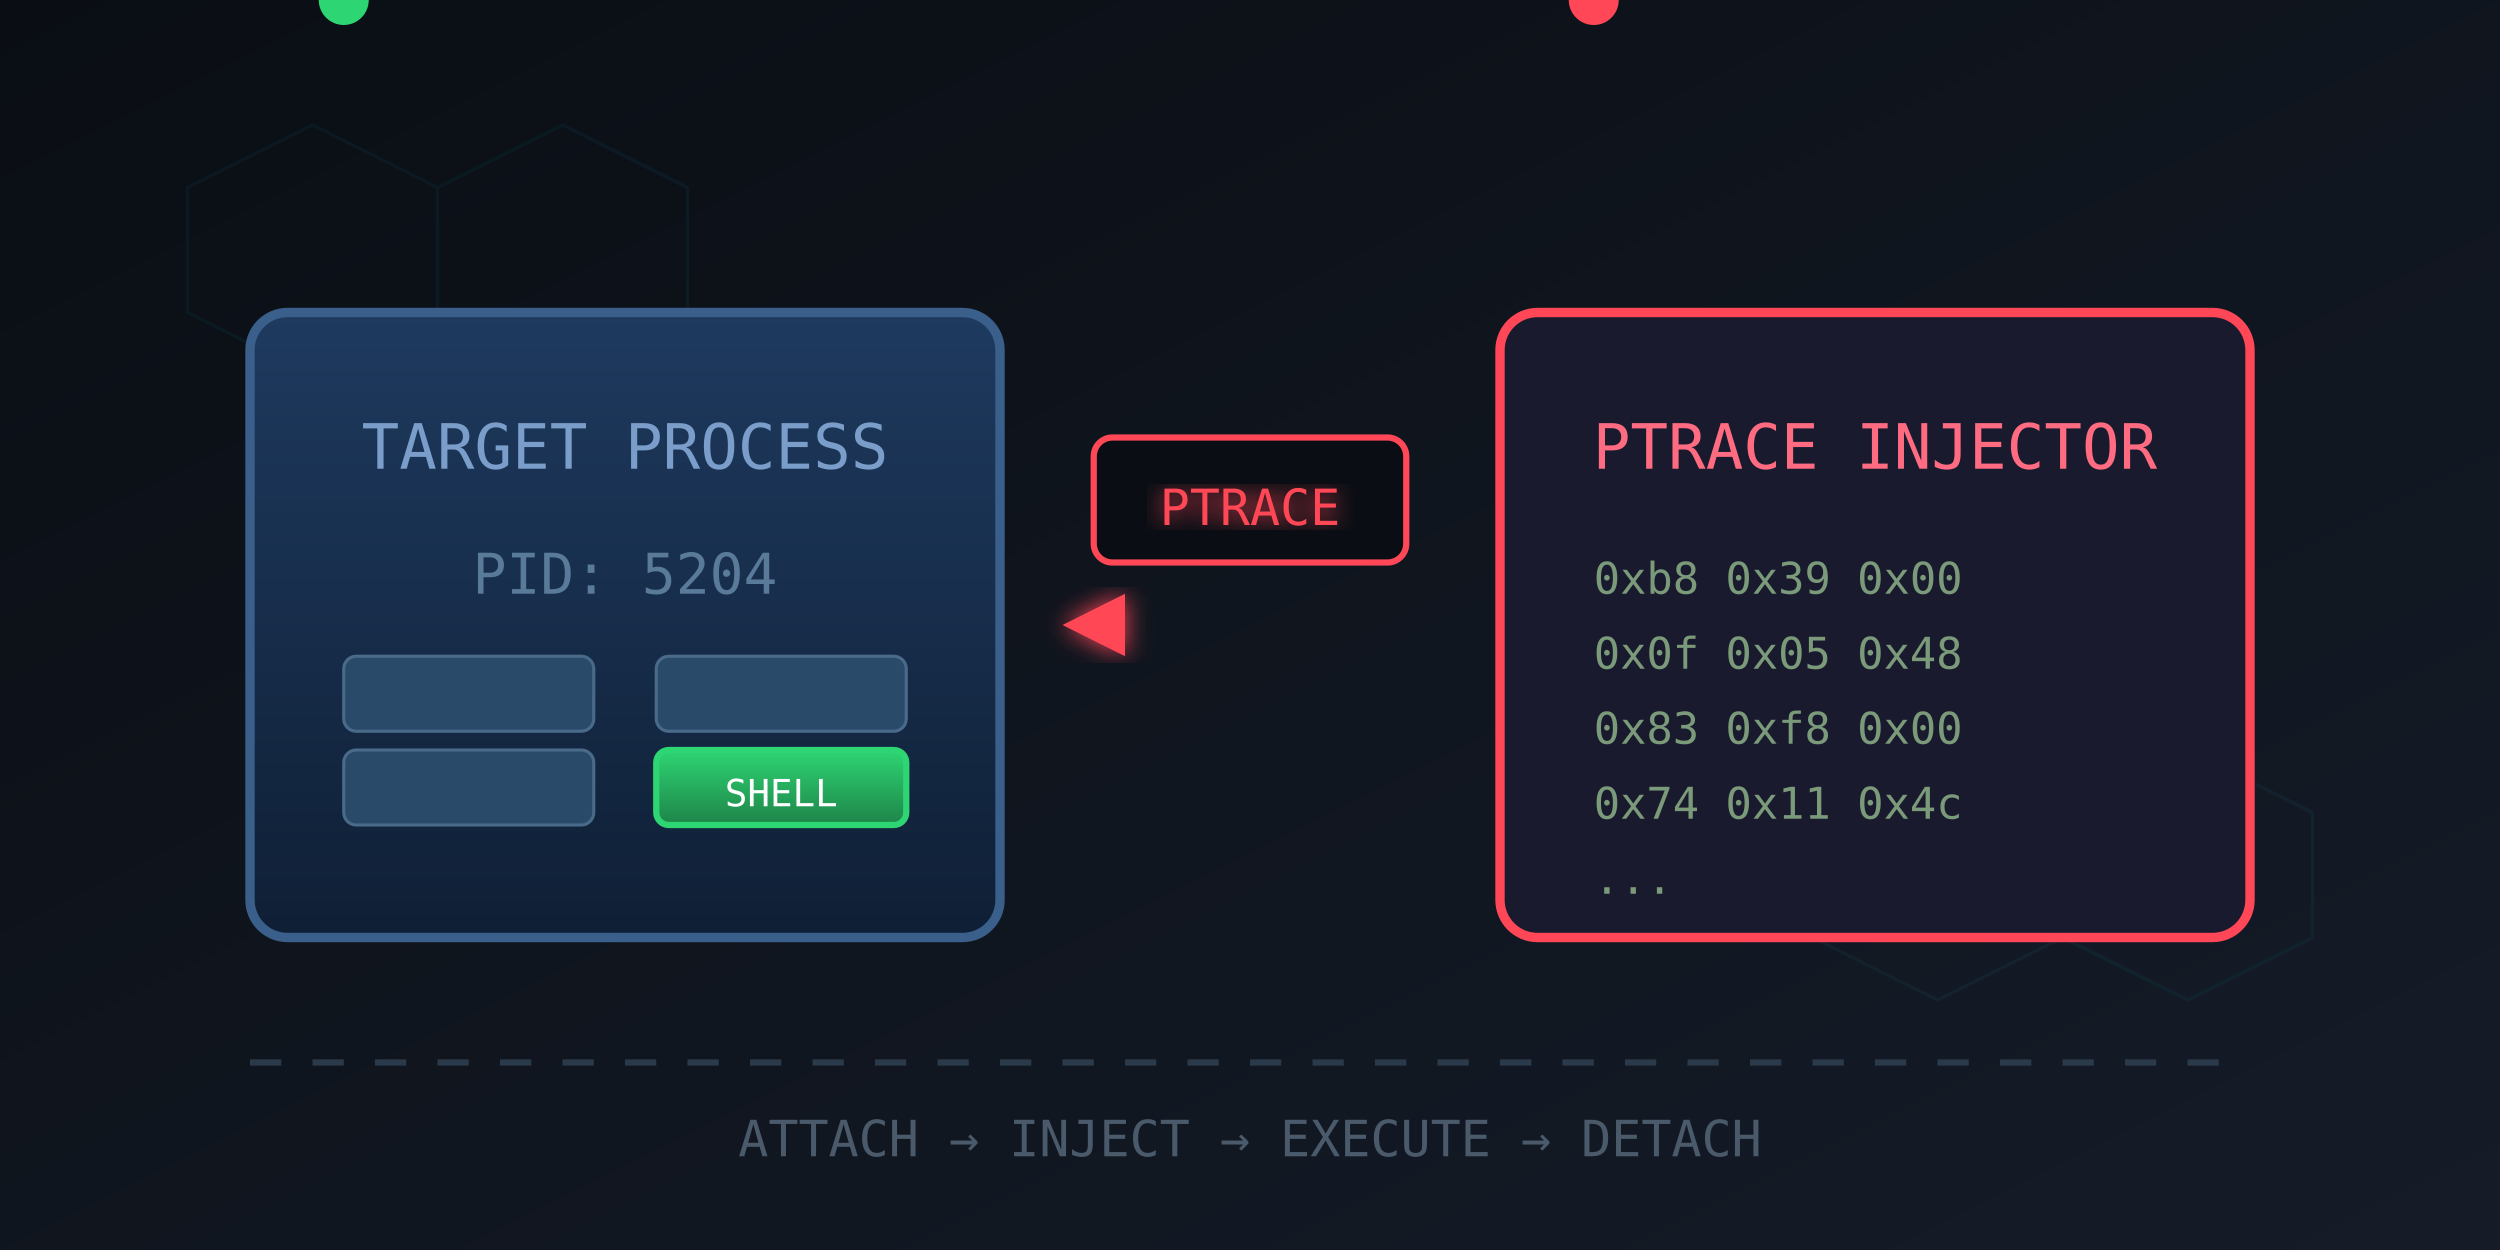
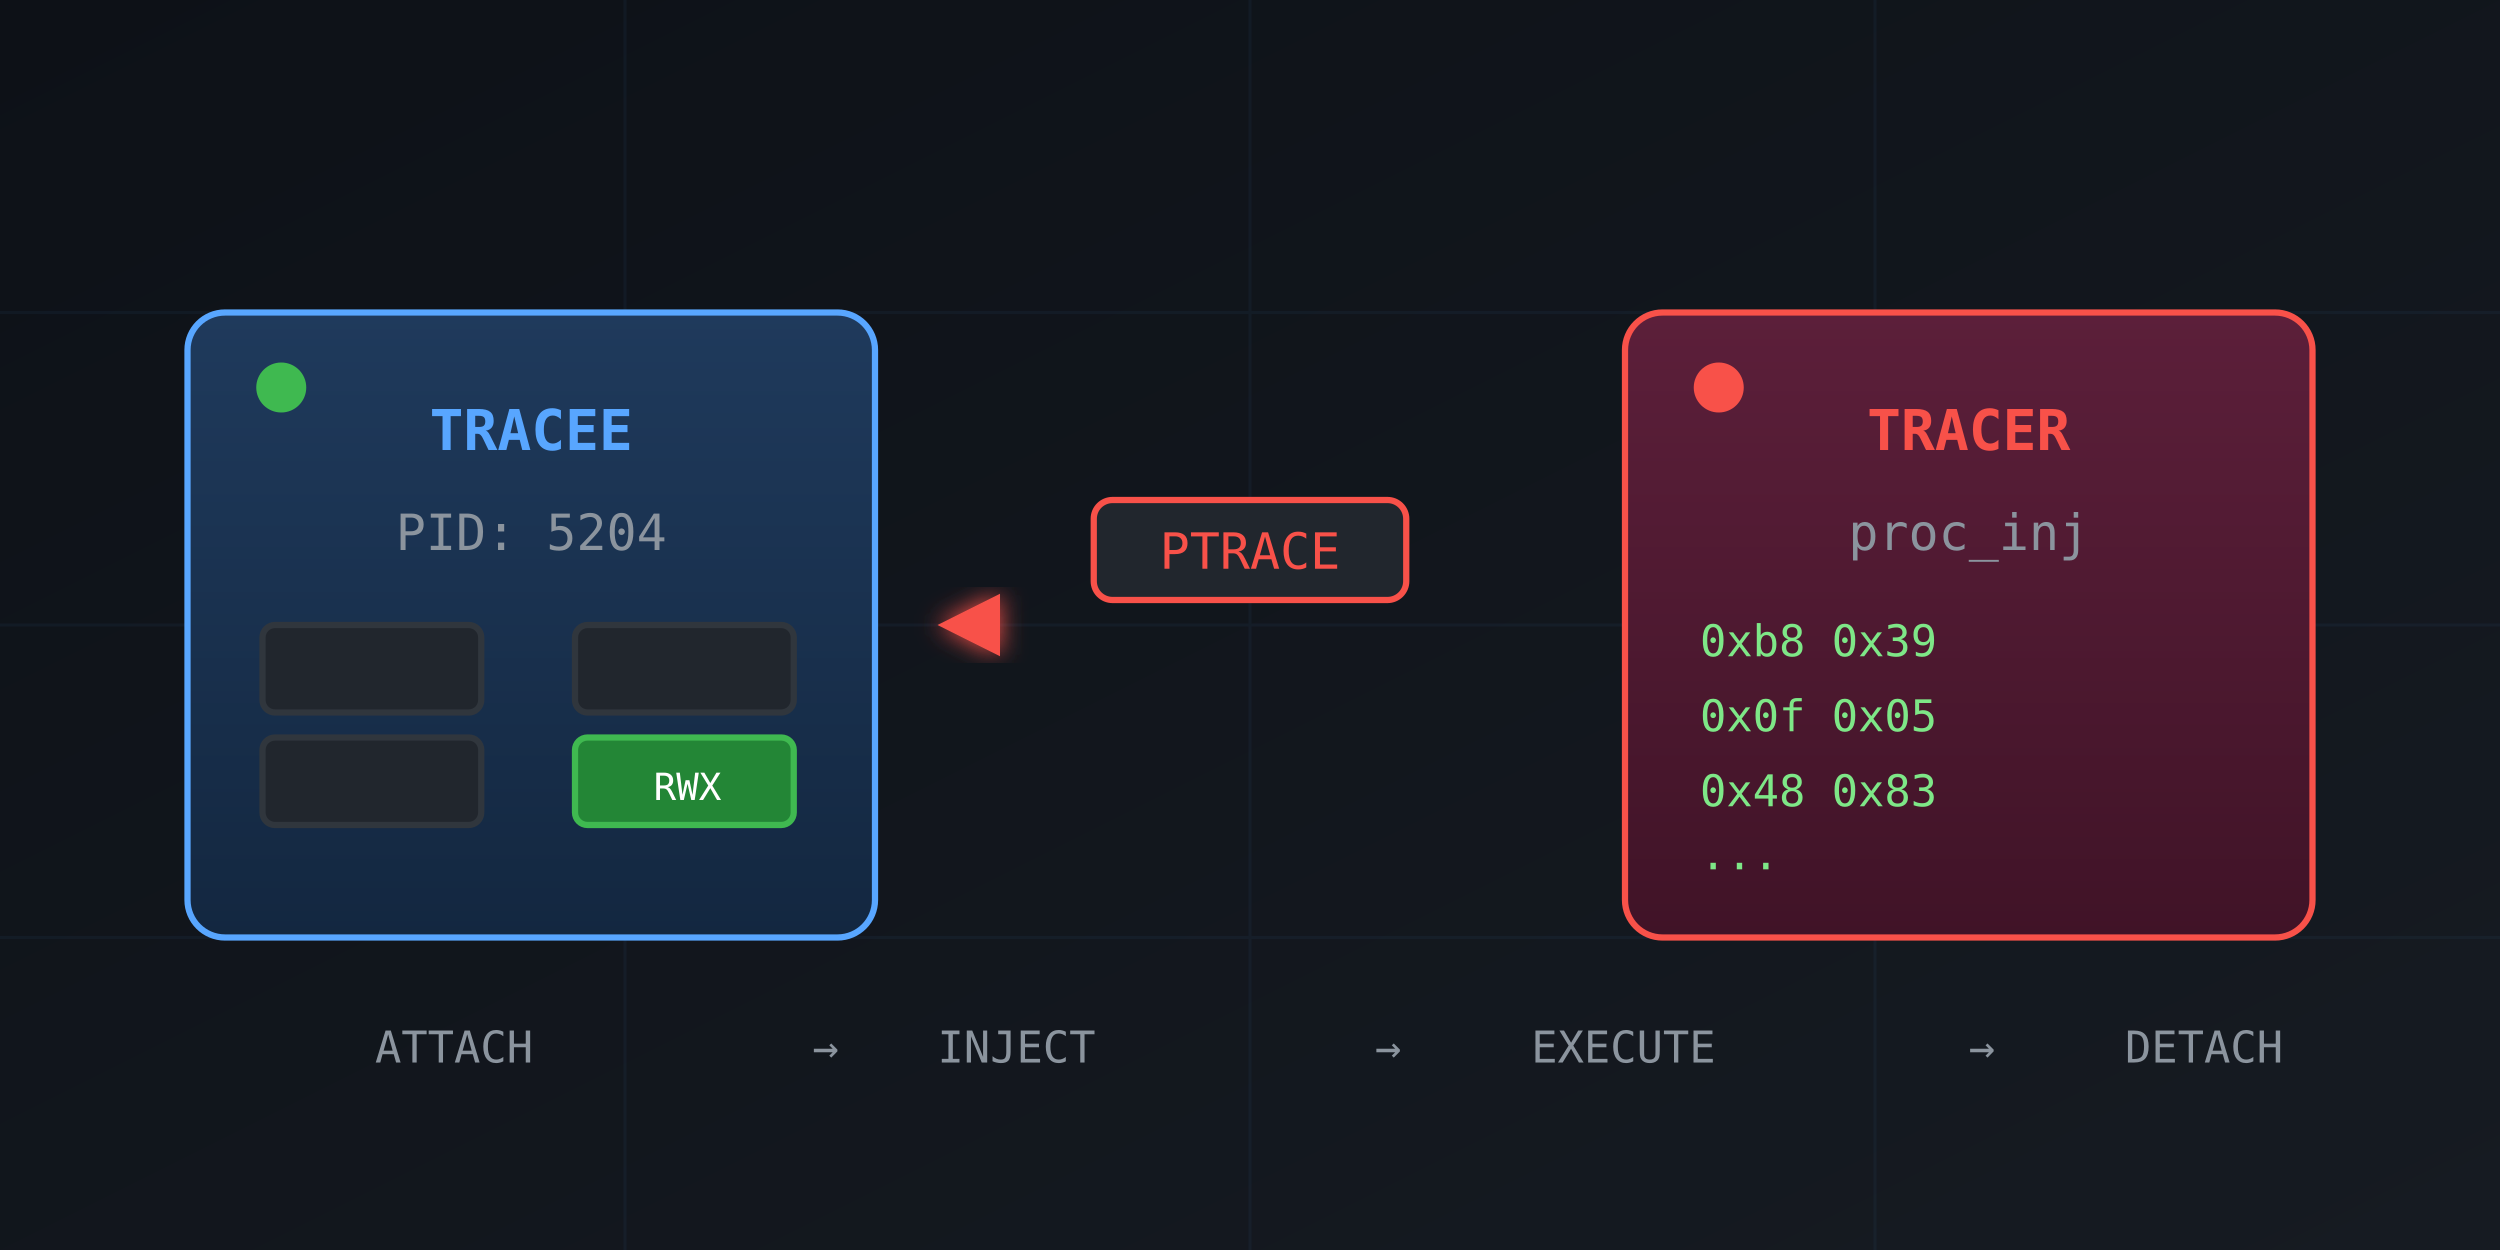
<svg xmlns="http://www.w3.org/2000/svg" viewBox="0 0 400 200">
  <defs>
-     <linearGradient id="bgGrad2" x1="0%" y1="0%" x2="100%" y2="100%">
-       <stop offset="0%" style="stop-color:#0a0e14" />
-       <stop offset="100%" style="stop-color:#151c28" />
+     <linearGradient id="bg2" x1="0%" y1="0%" x2="100%" y2="100%">
+       <stop offset="0%" style="stop-color:#0d1117" />
+       <stop offset="100%" style="stop-color:#161b22" />
    </linearGradient>
-     <linearGradient id="processGrad" x1="0%" y1="0%" x2="0%" y2="100%">
-       <stop offset="0%" style="stop-color:#1e3a5f" />
-       <stop offset="100%" style="stop-color:#0f1f35" />
+     <linearGradient id="victimGrad" x1="0%" y1="0%" x2="0%" y2="100%">
+       <stop offset="0%" style="stop-color:#1f3a5c" />
+       <stop offset="100%" style="stop-color:#132740" />
    </linearGradient>
-     <linearGradient id="injectGrad" x1="0%" y1="0%" x2="100%" y2="0%">
-       <stop offset="0%" style="stop-color:#ff4757;stop-opacity:0" />
-       <stop offset="50%" style="stop-color:#ff4757" />
-       <stop offset="100%" style="stop-color:#ff6b81" />
+     <linearGradient id="attackGrad" x1="0%" y1="0%" x2="0%" y2="100%">
+       <stop offset="0%" style="stop-color:#5c1f3a" />
+       <stop offset="100%" style="stop-color:#401327" />
    </linearGradient>
-     <linearGradient id="shellGrad" x1="0%" y1="0%" x2="0%" y2="100%">
-       <stop offset="0%" style="stop-color:#2ed573" />
-       <stop offset="100%" style="stop-color:#1e8449" />
+     <linearGradient id="arrowGrad" x1="0%" y1="0%" x2="100%" y2="0%">
+       <stop offset="0%" style="stop-color:#f85149" />
+       <stop offset="100%" style="stop-color:#ff7b72" />
    </linearGradient>
-     <filter id="glow2">
-       <feGaussianBlur stdDeviation="3" result="coloredBlur" />
+     <filter id="glow">
+       <feGaussianBlur stdDeviation="2" result="blur" />
      <feMerge>
-         <feMergeNode in="coloredBlur" />
-         <feMergeNode in="SourceGraphic" />
-       </feMerge>
-     </filter>
-     <filter id="redGlow">
-       <feGaussianBlur stdDeviation="2" result="coloredBlur" />
-       <feMerge>
-         <feMergeNode in="coloredBlur" />
+         <feMergeNode in="blur" />
        <feMergeNode in="SourceGraphic" />
      </feMerge>
    </filter>
  </defs>
-   <rect width="400" height="200" fill="url(#bgGrad2)" />
-   <g opacity="0.05" fill="none" stroke="#00d4ff" stroke-width="0.5">
-     <polygon points="30,30 50,20 70,30 70,50 50,60 30,50" />
-     <polygon points="70,30 90,20 110,30 110,50 90,60 70,50" />
-     <polygon points="290,130 310,120 330,130 330,150 310,160 290,150" />
-     <polygon points="330,130 350,120 370,130 370,150 350,160 330,150" />
+   <rect width="400" height="200" fill="url(#bg2)" />
+   <g opacity="0.05" stroke="#58a6ff" stroke-width="0.5">
+     <line x1="0" y1="50" x2="400" y2="50" />
+     <line x1="0" y1="100" x2="400" y2="100" />
+     <line x1="0" y1="150" x2="400" y2="150" />
+     <line x1="100" y1="0" x2="100" y2="200" />
+     <line x1="200" y1="0" x2="200" y2="200" />
+     <line x1="300" y1="0" x2="300" y2="200" />
  </g>
-   <rect x="40" y="50" width="120" height="100" rx="6" fill="url(#processGrad)" stroke="#3a5f8a" stroke-width="1.5" />
-   <text x="100" y="75" fill="#7a9ec9" font-family="monospace" font-size="10" text-anchor="middle">TARGET PROCESS</text>
-   <text x="100" y="95" fill="#5a7a9a" font-family="monospace" font-size="9" text-anchor="middle">PID: 5204</text>
-   <rect x="55" y="105" width="40" height="12" rx="2" fill="#2a4a6a" stroke="#4a6a8a" stroke-width="0.5" />
-   <rect x="55" y="120" width="40" height="12" rx="2" fill="#2a4a6a" stroke="#4a6a8a" stroke-width="0.5" />
-   <rect x="105" y="105" width="40" height="12" rx="2" fill="#2a4a6a" stroke="#4a6a8a" stroke-width="0.5" />
-   <rect x="105" y="120" width="40" height="12" rx="2" fill="url(#shellGrad)" stroke="#2ed573" stroke-width="1">
-     <animate attributeName="opacity" values="0.6;1;0.6" dur="1.5s" repeatCount="indefinite" />
+   <rect x="30" y="50" width="110" height="100" rx="6" fill="url(#victimGrad)" stroke="#58a6ff" stroke-width="1" />
+   <text x="85" y="72" fill="#58a6ff" font-family="monospace" font-size="9" text-anchor="middle" font-weight="bold">TRACEE</text>
+   <text x="85" y="88" fill="#8b949e" font-family="monospace" font-size="8" text-anchor="middle">PID: 5204</text>
+   <rect x="42" y="100" width="35" height="14" rx="2" fill="#21262d" stroke="#30363d" />
+   <rect x="42" y="118" width="35" height="14" rx="2" fill="#21262d" stroke="#30363d" />
+   <rect x="92" y="100" width="35" height="14" rx="2" fill="#21262d" stroke="#30363d" />
+   <rect x="92" y="118" width="35" height="14" rx="2" fill="#238636" stroke="#3fb950">
+     <animate attributeName="opacity" values="0.7;1;0.7" dur="1.5s" repeatCount="indefinite" />
  </rect>
-   <text x="125" y="129" fill="#fff" font-family="monospace" font-size="6" text-anchor="middle">SHELL</text>
-   <g filter="url(#redGlow)">
-     <path d="M 240 100 L 170 100" stroke="url(#injectGrad)" stroke-width="3" fill="none" stroke-linecap="round">
-       <animate attributeName="stroke-dasharray" values="0,100;70,100" dur="1.5s" repeatCount="indefinite" />
-     </path>
-     <polygon points="170,100 180,95 180,105" fill="#ff4757">
-       <animate attributeName="opacity" values="0;1;1" dur="1.5s" repeatCount="indefinite" />
-     </polygon>
+   <text x="110" y="128" fill="#fff" font-family="monospace" font-size="6" text-anchor="middle">RWX</text>
+   <rect x="260" y="50" width="110" height="100" rx="6" fill="url(#attackGrad)" stroke="#f85149" stroke-width="1" />
+   <text x="315" y="72" fill="#f85149" font-family="monospace" font-size="9" text-anchor="middle" font-weight="bold">TRACER</text>
+   <text x="315" y="88" fill="#8b949e" font-family="monospace" font-size="8" text-anchor="middle">proc_inj</text>
+   <g font-family="monospace" font-size="7" fill="#7ee787">
+     <text x="272" y="105">0xb8 0x39</text>
+     <text x="272" y="117">0x0f 0x05</text>
+     <text x="272" y="129">0x48 0x83</text>
+     <text x="272" y="141">···</text>
  </g>
-   <rect x="240" y="50" width="120" height="100" rx="6" fill="#1a1a2e" stroke="#ff4757" stroke-width="1.5" />
-   <text x="300" y="75" fill="#ff6b81" font-family="monospace" font-size="10" text-anchor="middle">PTRACE INJECTOR</text>
-   <g font-family="monospace" font-size="7" fill="#7a9a7a">
-     <text x="255" y="95">0xb8 0x39 0x00</text>
-     <text x="255" y="107">0x0f 0x05 0x48</text>
-     <text x="255" y="119">0x83 0xf8 0x00</text>
-     <text x="255" y="131">0x74 0x11 0x4c</text>
-     <text x="255" y="143">...</text>
+   <g filter="url(#glow)">
+     <line x1="255" y1="100" x2="150" y2="100" stroke="url(#arrowGrad)" stroke-width="2" stroke-dasharray="6,3">
+       <animate attributeName="stroke-dashoffset" values="9;0" dur="0.6s" repeatCount="indefinite" />
+     </line>
+     <polygon points="150,100 160,95 160,105" fill="#f85149" />
  </g>
-   <rect x="175" y="70" width="50" height="20" rx="3" fill="#0a0e14" stroke="#ff4757" stroke-width="1" />
-   <text x="200" y="84" fill="#ff4757" font-family="monospace" font-size="8" text-anchor="middle" filter="url(#redGlow)">PTRACE</text>
-   <circle cx="55" y="65" r="4" fill="#2ed573">
+   <rect x="175" y="80" width="50" height="16" rx="3" fill="#21262d" stroke="#f85149" />
+   <text x="200" y="91" fill="#f85149" font-family="monospace" font-size="8" text-anchor="middle">PTRACE</text>
+   <circle cx="45" cy="62" r="4" fill="#3fb950">
    <animate attributeName="opacity" values="0.5;1;0.5" dur="2s" repeatCount="indefinite" />
  </circle>
-   <circle cx="255" y="65" r="4" fill="#ff4757">
+   <circle cx="275" cy="62" r="4" fill="#f85149">
    <animate attributeName="opacity" values="1;0.5;1" dur="1s" repeatCount="indefinite" />
  </circle>
-   <line x1="40" y1="170" x2="360" y2="170" stroke="#2a3a4a" stroke-width="1" stroke-dasharray="5,5" />
-   <text x="200" y="185" fill="#4a5a6a" font-family="monospace" font-size="8" text-anchor="middle">ATTACH → INJECT → EXECUTE → DETACH</text>
+   <g font-family="monospace" font-size="7" fill="#8b949e">
+     <text x="60" y="170">ATTACH</text>
+     <text x="130" y="170">→</text>
+     <text x="150" y="170">INJECT</text>
+     <text x="220" y="170">→</text>
+     <text x="245" y="170">EXECUTE</text>
+     <text x="315" y="170">→</text>
+     <text x="340" y="170">DETACH</text>
+   </g>
</svg>
